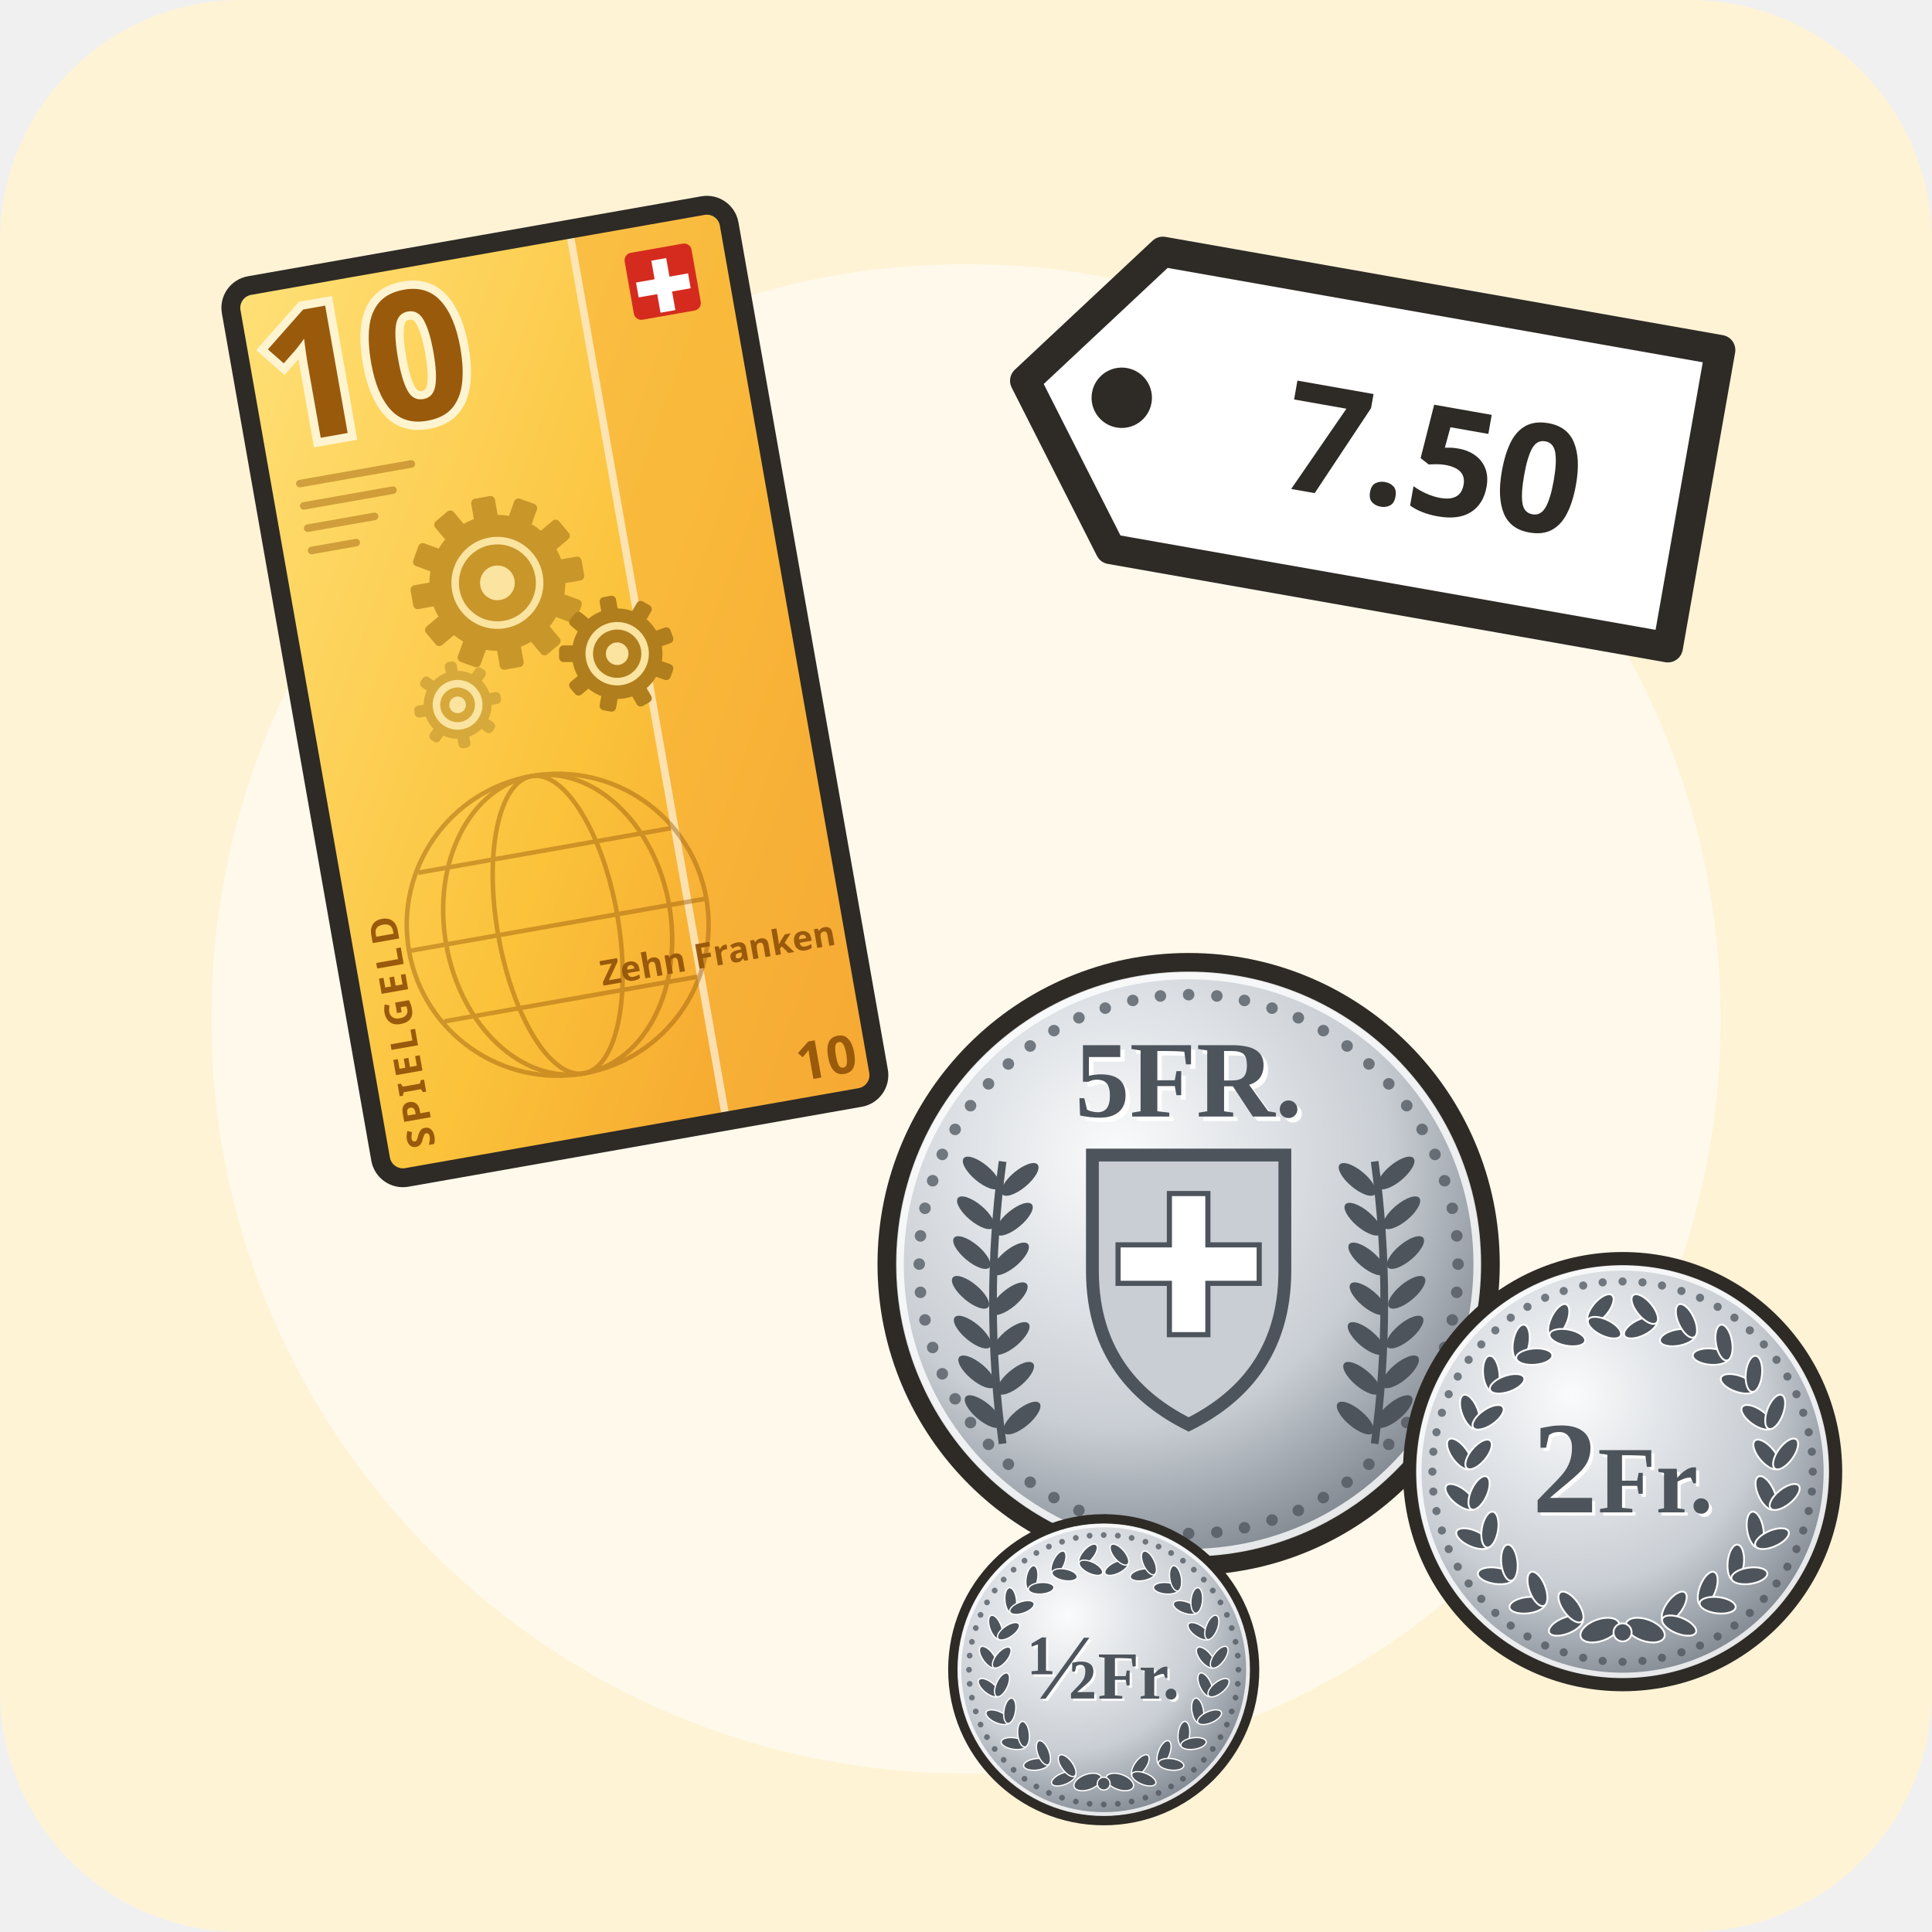
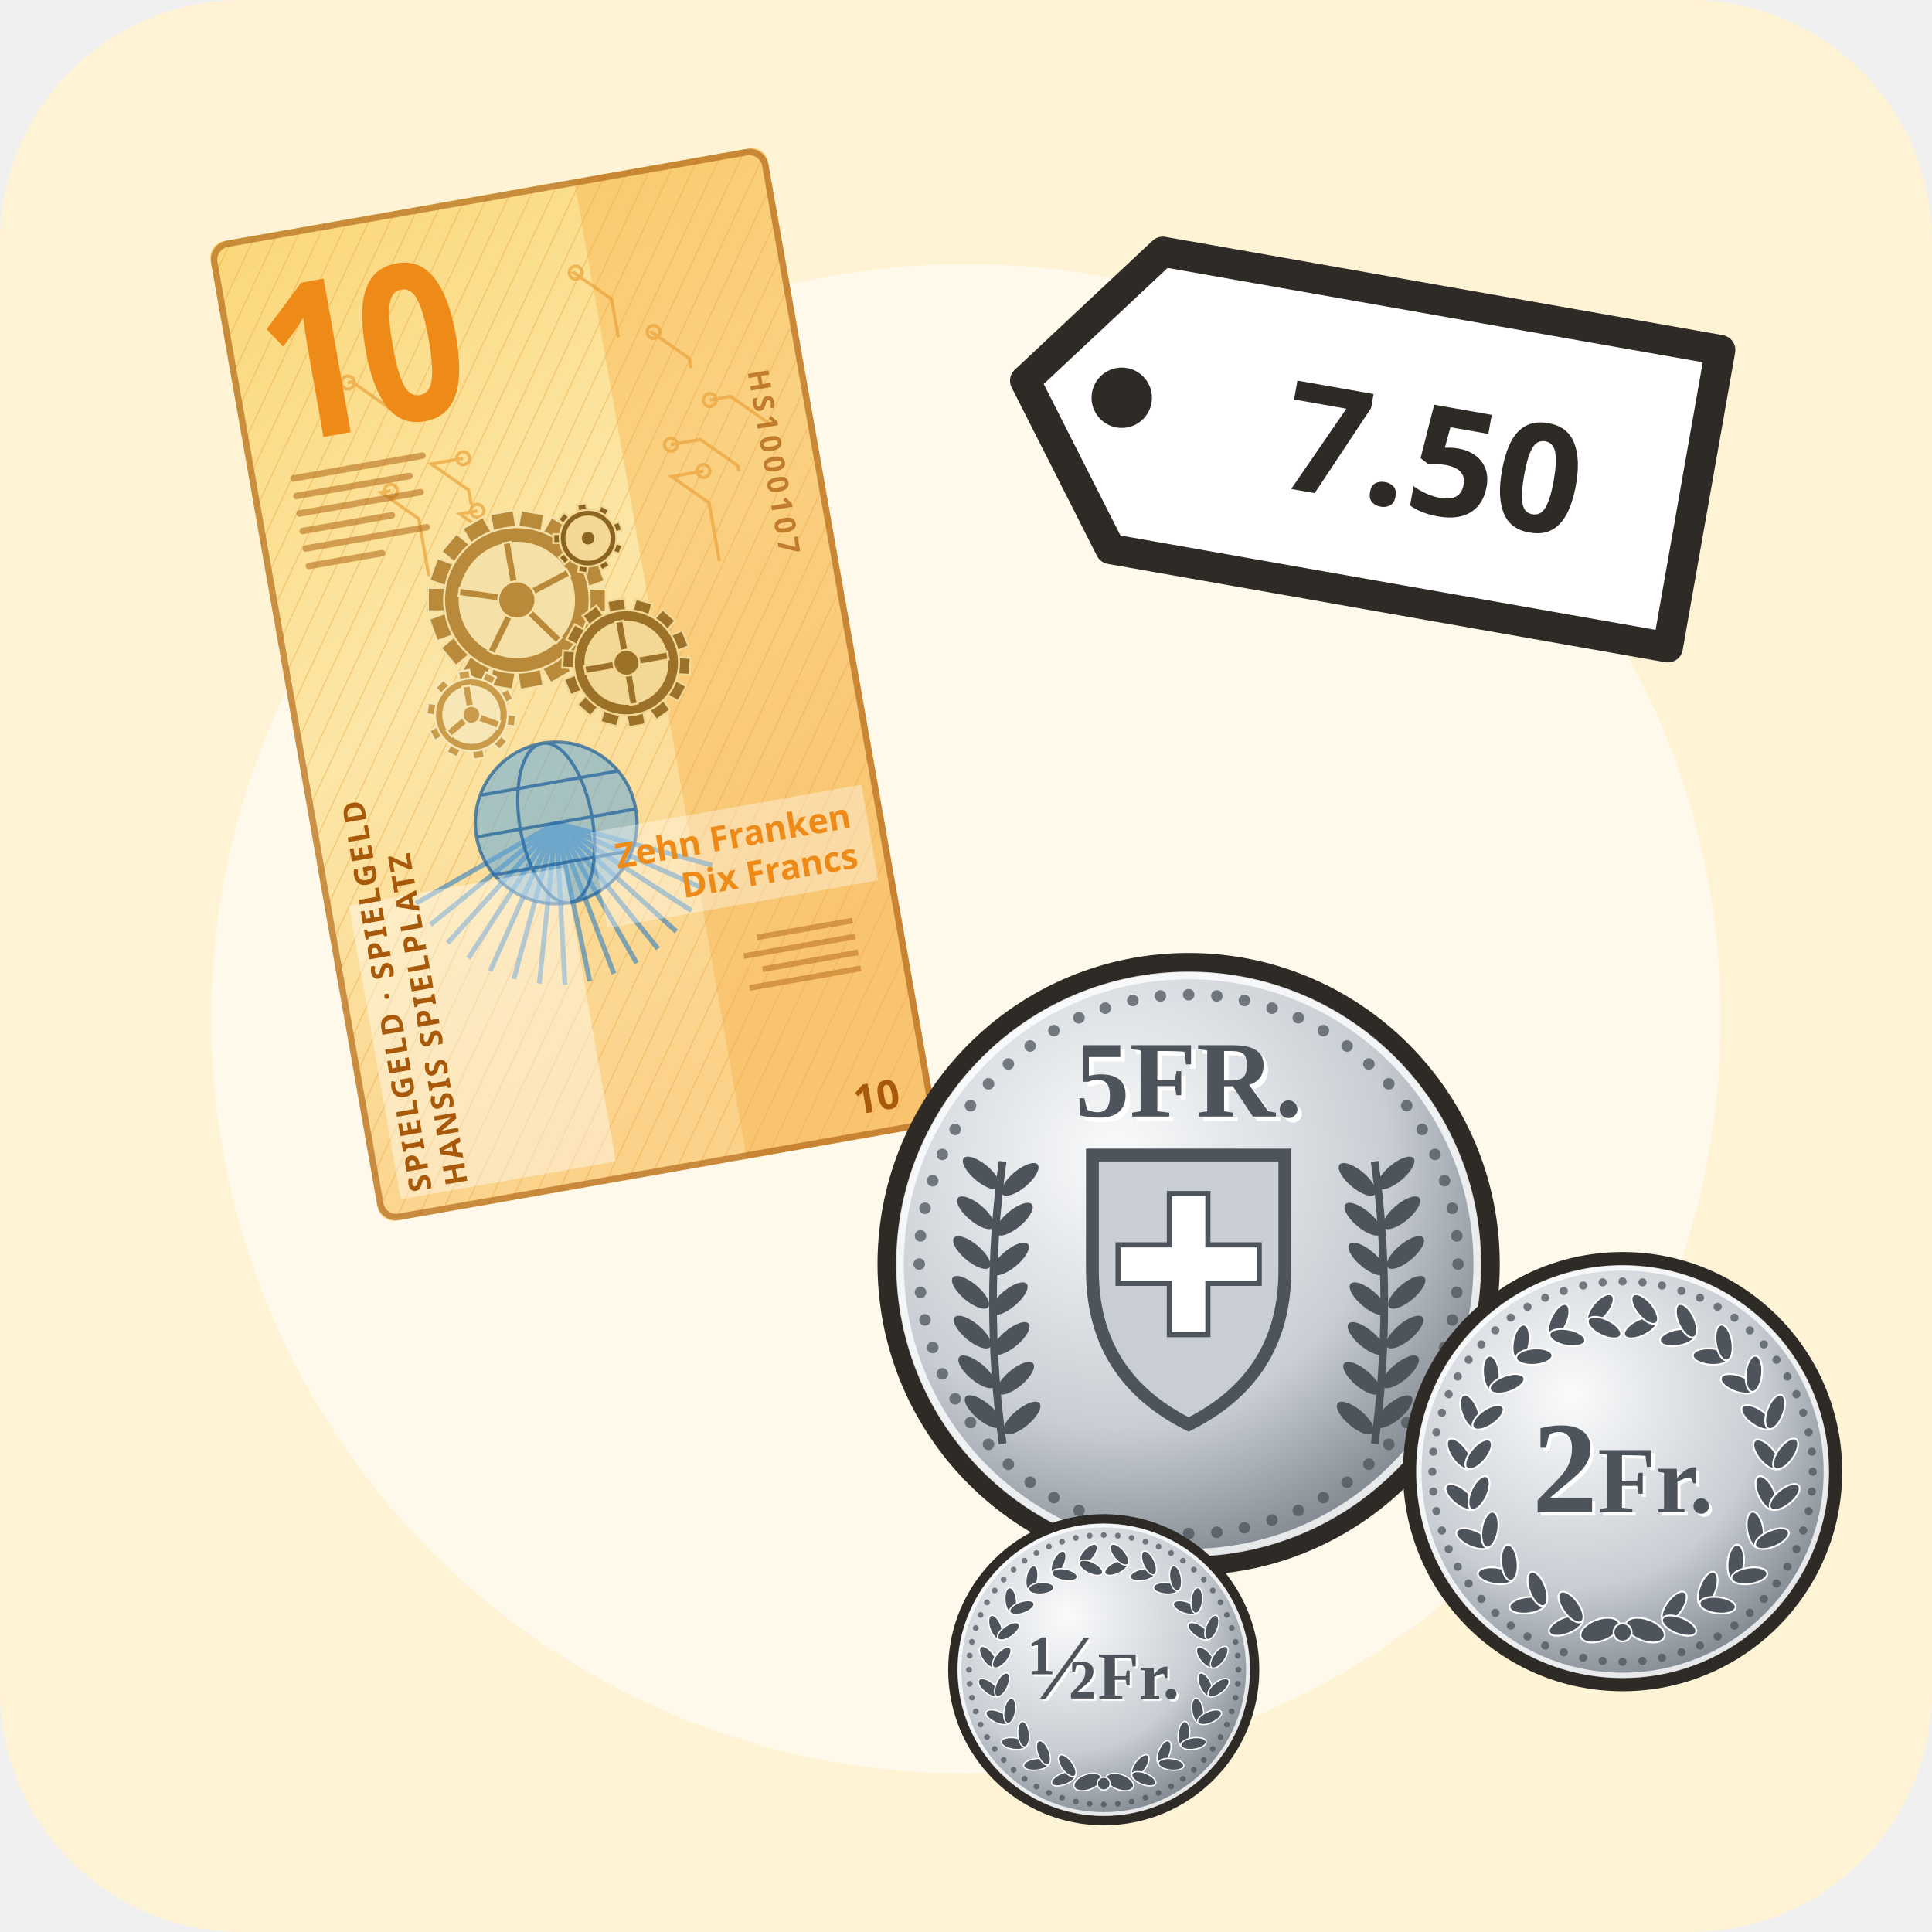
<svg xmlns="http://www.w3.org/2000/svg" viewBox="0 0 512 512">
  <rect width="512" height="512" rx="64" fill="#FFF3D6" />
  <circle cx="256" cy="270" r="200" fill="#FFFFFF" fill-opacity="0.5" />
  <g transform="rotate(-10 150 200)">
-     <svg x="80" y="60" width="140" height="246" viewBox="0 0 70 123" class="geld-note">
+     <svg x="80" y="50" width="150" height="264" viewBox="0 0 70 123" class="geld-note">
      <defs>
-         <linearGradient id="n1000" x1="0" y1="0" x2="1" y2="1">
-           <stop offset="0" stop-color="#FFE27A" />
-           <stop offset="0.55" stop-color="#FBC23A" />
-           <stop offset="1" stop-color="#F39A2B" />
+         <linearGradient id="n1000" x1="0" y1="0" x2="0.3" y2="1">
+           <stop offset="0" stop-color="#FBD77A" />
+           <stop offset="0.5" stop-color="#FCE6A6" />
+           <stop offset="1" stop-color="#FBD28A" />
        </linearGradient>
+         <pattern id="n1000p" width="2.4" height="2.4" patternUnits="userSpaceOnUse" patternTransform="rotate(35)">
+           <line x1="0" y1="0" x2="0" y2="2.4" stroke="#E9A23B" stroke-width="0.25" />
+         </pattern>
        <clipPath id="n1000c">
-           <rect x="1.5" y="1.5" width="67" height="120" rx="3" />
+           <rect width="70" height="123" rx="2" />
        </clipPath>
      </defs>
      <g clip-path="url(#n1000c)">
        <rect width="70" height="123" fill="url(#n1000)" />
-         <rect x="47" y="0" width="23" height="123" fill="#F7B23A" opacity="0.55" />
-         <rect x="47" y="0" width="1" height="123" fill="#FFFFFF" opacity="0.6" />
-         <g transform="translate(30 46)" fill="#C9962A">
-           <rect x="-1.6" y="-11.5" width="3.2" height="3.6" rx="0.6" transform="rotate(0)" />
-           <rect x="-1.6" y="-11.5" width="3.2" height="3.6" rx="0.6" transform="rotate(30)" />
-           <rect x="-1.6" y="-11.5" width="3.2" height="3.6" rx="0.6" transform="rotate(60)" />
-           <rect x="-1.6" y="-11.5" width="3.2" height="3.6" rx="0.6" transform="rotate(90)" />
-           <rect x="-1.6" y="-11.5" width="3.2" height="3.6" rx="0.6" transform="rotate(120)" />
-           <rect x="-1.6" y="-11.5" width="3.2" height="3.6" rx="0.6" transform="rotate(150)" />
-           <rect x="-1.6" y="-11.5" width="3.2" height="3.6" rx="0.6" transform="rotate(180)" />
-           <rect x="-1.6" y="-11.5" width="3.2" height="3.6" rx="0.6" transform="rotate(210)" />
-           <rect x="-1.6" y="-11.5" width="3.2" height="3.6" rx="0.6" transform="rotate(240)" />
-           <rect x="-1.6" y="-11.5" width="3.2" height="3.6" rx="0.6" transform="rotate(270)" />
-           <rect x="-1.6" y="-11.5" width="3.2" height="3.6" rx="0.6" transform="rotate(300)" />
-           <rect x="-1.6" y="-11.5" width="3.2" height="3.6" rx="0.6" transform="rotate(330)" />
+         <rect width="70" height="123" fill="url(#n1000p)" opacity="0.45" />
+         <rect x="46" y="0" width="24" height="123" fill="#F6A940" opacity="0.35" />
+         <g fill="none" stroke="#E9A23B" stroke-width="0.4" opacity="0.7">
+           <path d="M17 34 h-1.2 l4 4 v7.2" />
+           <circle cx="17" cy="34" r="0.8" />
+           <path d="M44.2 11.4 h-0.2 l4 4 v4.8" />
+           <circle cx="44.2" cy="11.4" r="0.8" />
+           <path d="M14.1 19.9 h0.5 l4 4 v0.1" />
+           <circle cx="14.1" cy="19.9" r="0.8" />
+           <path d="M26.5 31.6 h-4 l4 4 v1.8" />
+           <circle cx="26.5" cy="31.6" r="0.8" />
+           <path d="M27.1 38.3 h-2.2 l4 4 v5.7" />
+           <circle cx="27.1" cy="38.3" r="0.8" />
+           <path d="M52.1 34.4 h3.7 l4 4 v0.7" />
+           <circle cx="52.1" cy="34.4" r="0.8" />
+           <path d="M57.8 29.8 h2.6 l4 4 v0.3" />
+           <circle cx="57.8" cy="29.8" r="0.8" />
+           <path d="M52.4 20.3 h-0.2 l4 4 v1.2" />
+           <circle cx="52.4" cy="20.3" r="0.8" />
+           <path d="M55.5 38.3 h-4 l4 4 v7.3" />
+           <circle cx="55.5" cy="38.3" r="0.8" />
+         </g>
+         <g stroke="#2E7FC2" stroke-width="0.6" opacity="0.6">
+           <line x1="30" y1="78" x2="11.2" y2="84.8" />
+           <line x1="30" y1="78" x2="12.5" y2="87.7" />
+           <line x1="30" y1="78" x2="14.2" y2="90.3" />
+           <line x1="30" y1="78" x2="16.4" y2="92.6" />
+           <line x1="30" y1="78" x2="18.8" y2="94.6" />
+           <line x1="30" y1="78" x2="21.5" y2="96.1" />
+           <line x1="30" y1="78" x2="24.5" y2="97.2" />
+           <line x1="30" y1="78" x2="27.6" y2="97.9" />
+           <line x1="30" y1="78" x2="30.7" y2="98" />
+           <line x1="30" y1="78" x2="33.8" y2="97.6" />
+           <line x1="30" y1="78" x2="36.8" y2="96.8" />
+           <line x1="30" y1="78" x2="39.7" y2="95.5" />
+           <line x1="30" y1="78" x2="42.3" y2="93.8" />
+           <line x1="30" y1="78" x2="44.6" y2="91.6" />
+           <line x1="30" y1="78" x2="46.6" y2="89.2" />
+           <line x1="30" y1="78" x2="48.1" y2="86.5" />
+         </g>
+         <circle cx="30" cy="78" r="10" fill="#5FA9DE" opacity="0.55" />
+         <g fill="none" stroke="#1D5E9A" stroke-width="0.4" opacity="0.7">
+           <circle cx="30" cy="78" r="10" />
+           <ellipse cx="30" cy="78" rx="4.5" ry="10" />
+           <path d="M20 78 H40 M21.5 73 H38.5 M21.5 83 H38.5" />
+         </g>
+         <g transform="translate(30 50)" fill="#B98A3A" stroke="#F5E1A8" stroke-width="0.25">
+           <rect x="-1.4" y="-11" width="2.9" height="3.1" transform="rotate(0)" />
+           <rect x="-1.4" y="-11" width="2.9" height="3.1" transform="rotate(20)" />
+           <rect x="-1.4" y="-11" width="2.9" height="3.1" transform="rotate(40)" />
+           <rect x="-1.4" y="-11" width="2.9" height="3.1" transform="rotate(60)" />
+           <rect x="-1.4" y="-11" width="2.9" height="3.1" transform="rotate(80)" />
+           <rect x="-1.4" y="-11" width="2.9" height="3.1" transform="rotate(100)" />
+           <rect x="-1.4" y="-11" width="2.9" height="3.1" transform="rotate(120)" />
+           <rect x="-1.4" y="-11" width="2.9" height="3.1" transform="rotate(140)" />
+           <rect x="-1.4" y="-11" width="2.9" height="3.1" transform="rotate(160)" />
+           <rect x="-1.4" y="-11" width="2.9" height="3.1" transform="rotate(180)" />
+           <rect x="-1.4" y="-11" width="2.9" height="3.1" transform="rotate(200)" />
+           <rect x="-1.4" y="-11" width="2.9" height="3.1" transform="rotate(220)" />
+           <rect x="-1.4" y="-11" width="2.9" height="3.1" transform="rotate(240)" />
+           <rect x="-1.4" y="-11" width="2.9" height="3.1" transform="rotate(260)" />
+           <rect x="-1.4" y="-11" width="2.9" height="3.1" transform="rotate(280)" />
+           <rect x="-1.4" y="-11" width="2.9" height="3.1" transform="rotate(300)" />
+           <rect x="-1.4" y="-11" width="2.9" height="3.1" transform="rotate(320)" />
+           <rect x="-1.4" y="-11" width="2.9" height="3.1" transform="rotate(340)" />
          <circle r="9" />
-           <circle r="5.6" fill="none" stroke="#FBE3A0" stroke-width="1" />
-           <circle r="2.3" fill="#FBE3A0" />
-         </g>
-         <g transform="translate(44 58)" fill="#B07E1C">
-           <rect x="-1.1" y="-7.7" width="2.2" height="2.4" rx="0.6" transform="rotate(0)" />
-           <rect x="-1.1" y="-7.7" width="2.2" height="2.4" rx="0.6" transform="rotate(40)" />
-           <rect x="-1.1" y="-7.7" width="2.2" height="2.4" rx="0.6" transform="rotate(80)" />
-           <rect x="-1.1" y="-7.7" width="2.2" height="2.4" rx="0.6" transform="rotate(120)" />
-           <rect x="-1.1" y="-7.7" width="2.2" height="2.4" rx="0.6" transform="rotate(160)" />
-           <rect x="-1.1" y="-7.7" width="2.2" height="2.4" rx="0.6" transform="rotate(200)" />
-           <rect x="-1.1" y="-7.7" width="2.2" height="2.4" rx="0.6" transform="rotate(240)" />
-           <rect x="-1.1" y="-7.7" width="2.2" height="2.4" rx="0.6" transform="rotate(280)" />
-           <rect x="-1.1" y="-7.7" width="2.2" height="2.4" rx="0.6" transform="rotate(320)" />
-           <circle r="6" />
-           <circle r="3.7" fill="none" stroke="#FBE3A0" stroke-width="1" />
-           <circle r="1.5" fill="#FBE3A0" />
-         </g>
-         <g transform="translate(22 61)" fill="#D7A93A">
-           <rect x="-0.8" y="-5.8" width="1.6" height="1.8" rx="0.6" transform="rotate(0)" />
-           <rect x="-0.8" y="-5.8" width="1.6" height="1.8" rx="0.6" transform="rotate(45)" />
-           <rect x="-0.8" y="-5.8" width="1.6" height="1.8" rx="0.6" transform="rotate(90)" />
-           <rect x="-0.8" y="-5.8" width="1.6" height="1.8" rx="0.6" transform="rotate(135)" />
-           <rect x="-0.8" y="-5.8" width="1.6" height="1.8" rx="0.6" transform="rotate(180)" />
-           <rect x="-0.8" y="-5.8" width="1.6" height="1.8" rx="0.6" transform="rotate(225)" />
-           <rect x="-0.8" y="-5.8" width="1.6" height="1.8" rx="0.6" transform="rotate(270)" />
-           <rect x="-0.8" y="-5.8" width="1.6" height="1.8" rx="0.6" transform="rotate(315)" />
+           <circle r="7.2" fill="#F5E1A8" stroke="none" />
+           <rect x="-0.5" y="-7.2" width="1" height="7.2" transform="rotate(0)" fill="#B98A3A" />
+           <rect x="-0.5" y="-7.2" width="1" height="7.2" transform="rotate(72)" fill="#B98A3A" />
+           <rect x="-0.5" y="-7.2" width="1" height="7.2" transform="rotate(144)" fill="#B98A3A" />
+           <rect x="-0.5" y="-7.2" width="1" height="7.2" transform="rotate(216)" fill="#B98A3A" />
+           <rect x="-0.5" y="-7.2" width="1" height="7.2" transform="rotate(288)" fill="#B98A3A" />
+           <circle r="2.3" />
+         </g>
+         <g transform="translate(42 60)" fill="#9C7128" stroke="#F2D894" stroke-width="0.25">
+           <rect x="-1" y="-7.9" width="2.1" height="2.2" transform="rotate(0)" />
+           <rect x="-1" y="-7.9" width="2.1" height="2.2" transform="rotate(25.7)" />
+           <rect x="-1" y="-7.9" width="2.1" height="2.2" transform="rotate(51.4)" />
+           <rect x="-1" y="-7.9" width="2.1" height="2.2" transform="rotate(77.1)" />
+           <rect x="-1" y="-7.9" width="2.1" height="2.2" transform="rotate(102.9)" />
+           <rect x="-1" y="-7.9" width="2.1" height="2.2" transform="rotate(128.6)" />
+           <rect x="-1" y="-7.9" width="2.1" height="2.2" transform="rotate(154.3)" />
+           <rect x="-1" y="-7.9" width="2.1" height="2.2" transform="rotate(180)" />
+           <rect x="-1" y="-7.9" width="2.1" height="2.2" transform="rotate(205.7)" />
+           <rect x="-1" y="-7.9" width="2.1" height="2.2" transform="rotate(231.4)" />
+           <rect x="-1" y="-7.9" width="2.1" height="2.2" transform="rotate(257.1)" />
+           <rect x="-1" y="-7.9" width="2.1" height="2.2" transform="rotate(282.9)" />
+           <rect x="-1" y="-7.9" width="2.1" height="2.2" transform="rotate(308.6)" />
+           <rect x="-1" y="-7.9" width="2.1" height="2.2" transform="rotate(334.3)" />
+           <circle r="6.5" />
+           <circle r="5.2" fill="#F2D894" stroke="none" />
+           <rect x="-0.5" y="-5.2" width="1" height="5.2" transform="rotate(0)" fill="#9C7128" />
+           <rect x="-0.5" y="-5.2" width="1" height="5.2" transform="rotate(90)" fill="#9C7128" />
+           <rect x="-0.5" y="-5.2" width="1" height="5.2" transform="rotate(180)" fill="#9C7128" />
+           <rect x="-0.5" y="-5.2" width="1" height="5.2" transform="rotate(270)" fill="#9C7128" />
+           <circle r="1.6" />
+         </g>
+         <g transform="translate(22 63)" fill="#C99B4A" stroke="#F7E6B6" stroke-width="0.25">
+           <rect x="-0.7" y="-5.5" width="1.4" height="1.5" transform="rotate(0)" />
+           <rect x="-0.7" y="-5.5" width="1.4" height="1.5" transform="rotate(36)" />
+           <rect x="-0.7" y="-5.5" width="1.4" height="1.5" transform="rotate(72)" />
+           <rect x="-0.7" y="-5.5" width="1.4" height="1.5" transform="rotate(108)" />
+           <rect x="-0.7" y="-5.5" width="1.4" height="1.5" transform="rotate(144)" />
+           <rect x="-0.7" y="-5.5" width="1.4" height="1.5" transform="rotate(180)" />
+           <rect x="-0.7" y="-5.5" width="1.4" height="1.5" transform="rotate(216)" />
+           <rect x="-0.7" y="-5.5" width="1.4" height="1.5" transform="rotate(252)" />
+           <rect x="-0.7" y="-5.5" width="1.4" height="1.5" transform="rotate(288)" />
+           <rect x="-0.7" y="-5.5" width="1.4" height="1.5" transform="rotate(324)" />
          <circle r="4.5" />
-           <circle r="2.8" fill="none" stroke="#FBE3A0" stroke-width="1" />
-           <circle r="1.1" fill="#FBE3A0" />
-         </g>
-         <g fill="none" stroke="#9A5A0C" stroke-width="0.6" opacity="0.45">
-           <circle cx="30" cy="92" r="20" />
-           <ellipse cx="30" cy="92" rx="8" ry="20" />
-           <ellipse cx="30" cy="92" rx="15" ry="20" />
-           <path d="M10 92 H50 M13 82 H47 M13 102 H47" />
-         </g>
-         <text x="4" y="23" font-size="24" font-family="'Atkinson Hyperlegible', system-ui, sans-serif" font-weight="700" fill="#9A5A0C" stroke="#FFF4D0" stroke-width="2.2" paint-order="stroke">10</text>
-         <g fill="#9A5A0C" opacity="0.45">
-           <rect x="6" y="28" width="16" height="1" rx="0.5" />
-           <rect x="6" y="31" width="13" height="1" rx="0.5" />
-           <rect x="6" y="34" width="10" height="1" rx="0.5" />
-           <rect x="6" y="37" width="7" height="1" rx="0.5" />
-         </g>
-         <text x="66" y="101" text-anchor="end" font-size="4.6" font-family="'Atkinson Hyperlegible', system-ui, sans-serif" font-weight="700" fill="#9A5A0C">Zehn Franken</text>
-         <text x="66" y="118" text-anchor="end" font-size="7" font-family="'Atkinson Hyperlegible', system-ui, sans-serif" font-weight="700" fill="#9A5A0C">10</text>
-         <text transform="translate(9 118) rotate(-90)" font-size="5" font-family="'Atkinson Hyperlegible', system-ui, sans-serif" font-weight="700" fill="#9A5A0C" letter-spacing="0.6">SPIELGELD</text>
-         <rect x="54" y="6" width="9" height="9" rx="1" fill="#D52B1E" />
-         <path d="M57.5 7.5 h2 v2.5 h2.5 v2 h-2.5 v2.5 h-2 v-2.5 h-2.5 v-2 h2.5 z" fill="#FFFFFF" />
+           <circle r="3.6" fill="#F7E6B6" stroke="none" />
+           <rect x="-0.5" y="-3.6" width="1" height="3.6" transform="rotate(0)" fill="#C99B4A" />
+           <rect x="-0.5" y="-3.6" width="1" height="3.6" transform="rotate(120)" fill="#C99B4A" />
+           <rect x="-0.5" y="-3.6" width="1" height="3.6" transform="rotate(240)" fill="#C99B4A" />
+           <circle r="1.1" />
+         </g>
+         <g transform="translate(40 44)" fill="#8B6420" stroke="#F2D894" stroke-width="0.25">
+           <rect x="-0.6" y="-4.3" width="1.1" height="1.2" transform="rotate(0)" />
+           <rect x="-0.6" y="-4.3" width="1.1" height="1.2" transform="rotate(40)" />
+           <rect x="-0.6" y="-4.3" width="1.1" height="1.2" transform="rotate(80)" />
+           <rect x="-0.6" y="-4.3" width="1.1" height="1.2" transform="rotate(120)" />
+           <rect x="-0.6" y="-4.3" width="1.1" height="1.2" transform="rotate(160)" />
+           <rect x="-0.6" y="-4.3" width="1.1" height="1.2" transform="rotate(200)" />
+           <rect x="-0.6" y="-4.3" width="1.1" height="1.2" transform="rotate(240)" />
+           <rect x="-0.6" y="-4.3" width="1.1" height="1.2" transform="rotate(280)" />
+           <rect x="-0.6" y="-4.3" width="1.1" height="1.2" transform="rotate(320)" />
+           <circle r="3.5" />
+           <circle r="2.8" fill="#F2D894" stroke="none" />
+           <circle r="0.9" />
+         </g>
+         <rect x="3" y="83.6" width="27" height="36.9" fill="#FFFFFF" opacity="0.4" />
+         <text transform="translate(4 26) scale(0.84 1)" font-size="27" font-family="'Atkinson Hyperlegible', system-ui, sans-serif" font-weight="700" fill="#EE8A17" letter-spacing="-1">10</text>
+         <g fill="#A85A0A" opacity="0.5">
+           <rect x="5" y="30" width="17" height="0.8" rx="0.4" />
+           <rect x="5" y="32.2" width="15" height="0.8" rx="0.4" />
+           <rect x="5" y="34.4" width="16" height="0.8" rx="0.4" />
+           <rect x="5" y="36.6" width="12" height="0.8" rx="0.4" />
+           <rect x="5" y="38.8" width="16" height="0.8" rx="0.4" />
+           <rect x="5" y="41" width="10" height="0.8" rx="0.4" />
+         </g>
+         <rect x="34" y="79.9" width="34" height="12" fill="#FFFFFF" opacity="0.35" />
+         <text x="66" y="84.9" text-anchor="end" font-size="4.3" font-family="'Atkinson Hyperlegible', system-ui, sans-serif" font-weight="700" fill="#EE8A17">Zehn Franken</text>
+         <text x="66" y="89.9" text-anchor="end" font-size="4.3" font-family="'Atkinson Hyperlegible', system-ui, sans-serif" font-weight="700" fill="#EE8A17">Dix Francs</text>
+         <g fill="#A85A0A" opacity="0.45">
+           <rect x="52" y="95.9" width="12" height="0.7" />
+           <rect x="50" y="97.9" width="14" height="0.7" />
+           <rect x="52" y="99.9" width="12" height="0.7" />
+           <rect x="50" y="101.9" width="14" height="0.7" />
+         </g>
+         <text x="66" y="120" text-anchor="end" font-size="5" font-family="'Atkinson Hyperlegible', system-ui, sans-serif" font-weight="700" fill="#A85A0A">10</text>
+         <text transform="translate(63 27.1) rotate(90)" font-size="3.6" font-family="'Atkinson Hyperlegible', system-ui, sans-serif" font-weight="700" fill="#A85A0A" opacity="0.7" letter-spacing="0.5">HS1000107</text>
+         <text transform="translate(7 120) rotate(-90)" font-size="3.8" font-family="'Atkinson Hyperlegible', system-ui, sans-serif" font-weight="700" fill="#A85A0A" letter-spacing="0.3">SPIELGELD · SPIELGELD</text>
+         <text transform="translate(11.5 120) rotate(-90)" font-size="3.8" font-family="'Atkinson Hyperlegible', system-ui, sans-serif" font-weight="700" fill="#A85A0A" letter-spacing="0.3">HANSIS SPIELPLATZ</text>
      </g>
-       <rect x="1.5" y="1.5" width="67" height="120" rx="3" fill="none" stroke="#2E2A26" stroke-width="2.5" />
+       <rect x="0.4" y="0.4" width="69.2" height="122.2" rx="2" fill="none" stroke="#A85A0A" stroke-opacity="0.6" stroke-width="0.8" />
    </svg>
  </g>
  <g transform="rotate(10 380 120)">
    <path d="M300 80 h150 v80 h-150 l-30 -40 Z" fill="#FFFFFF" stroke="#2E2A26" stroke-width="8" stroke-linejoin="round" />
    <circle cx="296" cy="120" r="8" fill="#2E2A26" />
    <text x="380" y="136" text-anchor="middle" font-size="40" font-family="'Atkinson Hyperlegible', system-ui, sans-serif" font-weight="700" fill="#2E2A26">7.50</text>
  </g>
  <svg x="230" y="250" width="170" height="170" viewBox="0 0 100 100" class="geld-muenze">
    <defs>
      <radialGradient id="m500" cx="38%" cy="32%" r="75%">
        <stop offset="0" stop-color="#FAFBFC" />
        <stop offset="0.6" stop-color="#C9CED4" />
        <stop offset="1" stop-color="#737B84" />
      </radialGradient>
    </defs>
    <circle cx="50" cy="50" r="47" fill="url(#m500)" stroke="#2E2A26" stroke-width="3" />
    <circle cx="50" cy="50" r="45" fill="none" stroke="#FFFFFF" stroke-width="1.2" opacity="0.8" />
    <g fill="#4D545C" opacity="0.75">
      <circle cx="92" cy="50" r="0.9" />
      <circle cx="91.8" cy="54.4" r="0.9" />
      <circle cx="91.1" cy="58.7" r="0.9" />
      <circle cx="89.9" cy="63" r="0.9" />
      <circle cx="88.4" cy="67.1" r="0.9" />
      <circle cx="86.4" cy="71" r="0.9" />
      <circle cx="84" cy="74.7" r="0.9" />
      <circle cx="81.2" cy="78.1" r="0.9" />
      <circle cx="78.1" cy="81.2" r="0.9" />
      <circle cx="74.7" cy="84" r="0.9" />
      <circle cx="71" cy="86.4" r="0.9" />
      <circle cx="67.1" cy="88.4" r="0.9" />
      <circle cx="63" cy="89.9" r="0.9" />
      <circle cx="58.7" cy="91.1" r="0.9" />
      <circle cx="54.4" cy="91.8" r="0.9" />
      <circle cx="50" cy="92" r="0.9" />
      <circle cx="45.6" cy="91.8" r="0.9" />
      <circle cx="41.3" cy="91.1" r="0.9" />
      <circle cx="37" cy="89.9" r="0.9" />
      <circle cx="32.9" cy="88.4" r="0.9" />
      <circle cx="29" cy="86.4" r="0.9" />
      <circle cx="25.3" cy="84" r="0.9" />
      <circle cx="21.9" cy="81.2" r="0.9" />
      <circle cx="18.8" cy="78.1" r="0.9" />
      <circle cx="16" cy="74.7" r="0.9" />
      <circle cx="13.6" cy="71" r="0.9" />
      <circle cx="11.6" cy="67.1" r="0.9" />
      <circle cx="10.1" cy="63" r="0.9" />
      <circle cx="8.9" cy="58.7" r="0.9" />
      <circle cx="8.2" cy="54.4" r="0.9" />
      <circle cx="8" cy="50" r="0.9" />
      <circle cx="8.2" cy="45.6" r="0.9" />
      <circle cx="8.9" cy="41.3" r="0.9" />
      <circle cx="10.1" cy="37" r="0.9" />
      <circle cx="11.6" cy="32.9" r="0.9" />
      <circle cx="13.6" cy="29" r="0.9" />
      <circle cx="16" cy="25.3" r="0.9" />
      <circle cx="18.8" cy="21.9" r="0.9" />
      <circle cx="21.9" cy="18.8" r="0.9" />
      <circle cx="25.3" cy="16" r="0.9" />
      <circle cx="29" cy="13.6" r="0.9" />
      <circle cx="32.9" cy="11.6" r="0.9" />
      <circle cx="37" cy="10.1" r="0.9" />
      <circle cx="41.3" cy="8.9" r="0.9" />
      <circle cx="45.6" cy="8.2" r="0.9" />
      <circle cx="50" cy="8" r="0.9" />
      <circle cx="54.4" cy="8.2" r="0.9" />
      <circle cx="58.7" cy="8.9" r="0.9" />
      <circle cx="63" cy="10.1" r="0.9" />
      <circle cx="67.1" cy="11.6" r="0.9" />
      <circle cx="71" cy="13.6" r="0.9" />
      <circle cx="74.7" cy="16" r="0.9" />
      <circle cx="78.1" cy="18.8" r="0.9" />
      <circle cx="81.2" cy="21.9" r="0.9" />
      <circle cx="84" cy="25.3" r="0.9" />
      <circle cx="86.4" cy="29" r="0.9" />
      <circle cx="88.4" cy="32.9" r="0.9" />
      <circle cx="89.9" cy="37" r="0.9" />
      <circle cx="91.1" cy="41.3" r="0.9" />
      <circle cx="91.8" cy="45.6" r="0.9" />
    </g>
    <text x="50.7" y="27.7" text-anchor="middle" font-size="17" font-family="'Times New Roman', Times, Georgia, serif" font-weight="700" fill="#FFFFFF">5FR.</text>
    <text x="50" y="27" text-anchor="middle" font-size="17" font-family="'Times New Roman', Times, Georgia, serif" font-weight="700" fill="#4D545C">5FR.</text>
    <path d="M35 33 H65 V51 C65 64 58 71 50 75 C42 71 35 64 35 51 Z" fill="#C9CED4" stroke="#4D545C" stroke-width="2" />
    <path d="M47 39 h6 v8 h8 v6 h-8 v8 h-6 v-8 h-8 v-6 h8 z" fill="#FFFFFF" stroke="#4D545C" stroke-width="0.8" />
    <g fill="#4D545C">
      <path d="M21 78 Q18 56 21 34" fill="none" stroke="#4D545C" stroke-width="1.2" />
      <ellipse cx="24" cy="74" rx="3.6" ry="1.4" transform="rotate(-40 24 74)" />
      <ellipse cx="18" cy="73" rx="3.6" ry="1.4" transform="rotate(40 18 73)" />
      <ellipse cx="23" cy="67.8" rx="3.6" ry="1.4" transform="rotate(-40 23 67.8)" />
      <ellipse cx="17" cy="66.8" rx="3.6" ry="1.4" transform="rotate(40 17 66.8)" />
      <ellipse cx="22.3" cy="61.6" rx="3.6" ry="1.4" transform="rotate(-40 22.3 61.6)" />
      <ellipse cx="16.3" cy="60.6" rx="3.6" ry="1.4" transform="rotate(40 16.3 60.6)" />
      <ellipse cx="22" cy="55.4" rx="3.6" ry="1.4" transform="rotate(-40 22 55.4)" />
      <ellipse cx="16" cy="54.4" rx="3.6" ry="1.4" transform="rotate(40 16 54.4)" />
      <ellipse cx="22.2" cy="49.2" rx="3.6" ry="1.4" transform="rotate(-40 22.2 49.2)" />
      <ellipse cx="16.2" cy="48.2" rx="3.6" ry="1.4" transform="rotate(40 16.2 48.2)" />
      <ellipse cx="22.8" cy="43" rx="3.6" ry="1.4" transform="rotate(-40 22.8 43)" />
      <ellipse cx="16.8" cy="42" rx="3.6" ry="1.4" transform="rotate(40 16.8 42)" />
      <ellipse cx="23.7" cy="36.8" rx="3.6" ry="1.4" transform="rotate(-40 23.7 36.8)" />
      <ellipse cx="17.7" cy="35.8" rx="3.6" ry="1.4" transform="rotate(40 17.7 35.8)" />
    </g>
    <g fill="#4D545C">
      <path d="M79 78 Q82 56 79 34" fill="none" stroke="#4D545C" stroke-width="1.2" />
      <ellipse cx="76" cy="74" rx="3.6" ry="1.4" transform="rotate(40 76 74)" />
      <ellipse cx="82" cy="73" rx="3.6" ry="1.4" transform="rotate(-40 82 73)" />
      <ellipse cx="77" cy="67.8" rx="3.6" ry="1.4" transform="rotate(40 77 67.8)" />
      <ellipse cx="83" cy="66.8" rx="3.6" ry="1.4" transform="rotate(-40 83 66.8)" />
      <ellipse cx="77.7" cy="61.6" rx="3.6" ry="1.4" transform="rotate(40 77.7 61.6)" />
      <ellipse cx="83.7" cy="60.6" rx="3.6" ry="1.4" transform="rotate(-40 83.7 60.6)" />
      <ellipse cx="78" cy="55.4" rx="3.6" ry="1.4" transform="rotate(40 78 55.4)" />
      <ellipse cx="84" cy="54.4" rx="3.6" ry="1.4" transform="rotate(-40 84 54.4)" />
      <ellipse cx="77.8" cy="49.2" rx="3.6" ry="1.4" transform="rotate(40 77.8 49.2)" />
      <ellipse cx="83.8" cy="48.2" rx="3.6" ry="1.4" transform="rotate(-40 83.8 48.2)" />
      <ellipse cx="77.2" cy="43" rx="3.6" ry="1.4" transform="rotate(40 77.2 43)" />
      <ellipse cx="83.2" cy="42" rx="3.6" ry="1.4" transform="rotate(-40 83.2 42)" />
      <ellipse cx="76.3" cy="36.8" rx="3.6" ry="1.4" transform="rotate(40 76.3 36.8)" />
      <ellipse cx="82.3" cy="35.8" rx="3.6" ry="1.4" transform="rotate(-40 82.3 35.8)" />
    </g>
  </svg>
  <svg x="370" y="330" width="120" height="120" viewBox="0 0 100 100" class="geld-muenze">
    <defs>
      <radialGradient id="m200" cx="38%" cy="32%" r="75%">
        <stop offset="0" stop-color="#FAFBFC" />
        <stop offset="0.6" stop-color="#C9CED4" />
        <stop offset="1" stop-color="#737B84" />
      </radialGradient>
    </defs>
    <circle cx="50" cy="50" r="47" fill="url(#m200)" stroke="#2E2A26" stroke-width="3" />
    <circle cx="50" cy="50" r="45" fill="none" stroke="#FFFFFF" stroke-width="1.2" opacity="0.8" />
    <g fill="#4D545C" opacity="0.75">
      <circle cx="92" cy="50" r="0.9" />
      <circle cx="91.8" cy="54.4" r="0.9" />
      <circle cx="91.1" cy="58.7" r="0.9" />
      <circle cx="89.9" cy="63" r="0.9" />
      <circle cx="88.4" cy="67.1" r="0.9" />
      <circle cx="86.4" cy="71" r="0.9" />
      <circle cx="84" cy="74.7" r="0.9" />
      <circle cx="81.2" cy="78.1" r="0.9" />
      <circle cx="78.1" cy="81.2" r="0.9" />
      <circle cx="74.7" cy="84" r="0.9" />
      <circle cx="71" cy="86.4" r="0.9" />
      <circle cx="67.1" cy="88.4" r="0.9" />
      <circle cx="63" cy="89.9" r="0.9" />
      <circle cx="58.7" cy="91.1" r="0.9" />
      <circle cx="54.4" cy="91.8" r="0.9" />
      <circle cx="50" cy="92" r="0.9" />
      <circle cx="45.6" cy="91.8" r="0.9" />
      <circle cx="41.3" cy="91.1" r="0.9" />
      <circle cx="37" cy="89.9" r="0.9" />
      <circle cx="32.9" cy="88.4" r="0.9" />
      <circle cx="29" cy="86.4" r="0.9" />
      <circle cx="25.3" cy="84" r="0.9" />
      <circle cx="21.9" cy="81.2" r="0.9" />
      <circle cx="18.8" cy="78.1" r="0.9" />
      <circle cx="16" cy="74.7" r="0.9" />
      <circle cx="13.6" cy="71" r="0.9" />
      <circle cx="11.6" cy="67.1" r="0.9" />
      <circle cx="10.1" cy="63" r="0.9" />
      <circle cx="8.9" cy="58.7" r="0.9" />
      <circle cx="8.2" cy="54.4" r="0.9" />
      <circle cx="8" cy="50" r="0.9" />
      <circle cx="8.2" cy="45.6" r="0.9" />
      <circle cx="8.9" cy="41.3" r="0.9" />
      <circle cx="10.1" cy="37" r="0.9" />
      <circle cx="11.6" cy="32.9" r="0.9" />
      <circle cx="13.6" cy="29" r="0.9" />
      <circle cx="16" cy="25.3" r="0.9" />
      <circle cx="18.8" cy="21.9" r="0.9" />
      <circle cx="21.9" cy="18.8" r="0.9" />
      <circle cx="25.3" cy="16" r="0.9" />
      <circle cx="29" cy="13.6" r="0.9" />
      <circle cx="32.9" cy="11.6" r="0.9" />
      <circle cx="37" cy="10.1" r="0.9" />
      <circle cx="41.3" cy="8.9" r="0.9" />
      <circle cx="45.6" cy="8.2" r="0.9" />
      <circle cx="50" cy="8" r="0.9" />
      <circle cx="54.4" cy="8.2" r="0.9" />
      <circle cx="58.7" cy="8.9" r="0.9" />
      <circle cx="63" cy="10.1" r="0.9" />
      <circle cx="67.1" cy="11.6" r="0.9" />
      <circle cx="71" cy="13.6" r="0.9" />
      <circle cx="74.7" cy="16" r="0.9" />
      <circle cx="78.1" cy="18.8" r="0.9" />
      <circle cx="81.2" cy="21.9" r="0.9" />
      <circle cx="84" cy="25.3" r="0.9" />
      <circle cx="86.4" cy="29" r="0.9" />
      <circle cx="88.4" cy="32.9" r="0.9" />
      <circle cx="89.9" cy="37" r="0.9" />
      <circle cx="91.1" cy="41.3" r="0.9" />
      <circle cx="91.8" cy="45.6" r="0.9" />
    </g>
    <text x="50.7" y="59.7" text-anchor="middle" font-size="29" font-family="'Times New Roman', Times, Georgia, serif" font-weight="700" fill="#FFFFFF">2<tspan font-size="21"> Fr.</tspan>
    </text>
    <text x="50" y="59" text-anchor="middle" font-size="29" font-family="'Times New Roman', Times, Georgia, serif" font-weight="700" fill="#4D545C">2<tspan font-size="21"> Fr.</tspan>
    </text>
    <g fill="#4D545C" stroke="#FFFFFF" stroke-width="0.4">
      <ellipse cx="61.4" cy="79.9" rx="4" ry="1.8" transform="rotate(-54 61.4 79.9)" />
      <ellipse cx="62.5" cy="84" rx="4" ry="1.8" transform="rotate(22 62.5 84)" />
      <ellipse cx="68.8" cy="75.9" rx="4" ry="1.8" transform="rotate(-69.2 68.8 75.9)" />
      <ellipse cx="71" cy="79.5" rx="4" ry="1.8" transform="rotate(6.8 71 79.5)" />
      <ellipse cx="75" cy="70.1" rx="4" ry="1.8" transform="rotate(-84.4 75 70.1)" />
      <ellipse cx="78" cy="73" rx="4" ry="1.8" transform="rotate(-8.4 78 73)" />
      <ellipse cx="79.3" cy="62.8" rx="4" ry="1.8" transform="rotate(-99.6 79.3 62.8)" />
      <ellipse cx="83" cy="64.8" rx="4" ry="1.8" transform="rotate(-23.6 83 64.8)" />
      <ellipse cx="81.7" cy="54.7" rx="4" ry="1.8" transform="rotate(-114.8 81.7 54.7)" />
      <ellipse cx="85.8" cy="55.6" rx="4" ry="1.8" transform="rotate(-38.8 85.8 55.6)" />
      <ellipse cx="81.8" cy="46.2" rx="4" ry="1.8" transform="rotate(-130 81.8 46.2)" />
      <ellipse cx="86" cy="46.1" rx="4" ry="1.8" transform="rotate(-54 86 46.1)" />
      <ellipse cx="79.7" cy="38" rx="4" ry="1.8" transform="rotate(-145.2 79.7 38)" />
      <ellipse cx="83.7" cy="36.8" rx="4" ry="1.8" transform="rotate(-69.2 83.7 36.8)" />
      <ellipse cx="75.5" cy="30.6" rx="4" ry="1.8" transform="rotate(-160.4 75.5 30.6)" />
      <ellipse cx="79" cy="28.4" rx="4" ry="1.8" transform="rotate(-84.4 79 28.4)" />
      <ellipse cx="69.5" cy="24.6" rx="4" ry="1.8" transform="rotate(-175.6 69.5 24.6)" />
      <ellipse cx="72.4" cy="21.5" rx="4" ry="1.8" transform="rotate(-99.6 72.4 21.5)" />
      <ellipse cx="62.2" cy="20.4" rx="4" ry="1.8" transform="rotate(-190.8 62.2 20.4)" />
      <ellipse cx="64.1" cy="16.7" rx="4" ry="1.8" transform="rotate(-114.8 64.1 16.7)" />
      <ellipse cx="54" cy="18.2" rx="4" ry="1.8" transform="rotate(-206 54 18.2)" />
      <ellipse cx="54.9" cy="14.1" rx="4" ry="1.8" transform="rotate(-130 54.9 14.1)" />
      <ellipse cx="37.5" cy="84" rx="4" ry="1.8" transform="rotate(158 37.5 84)" />
      <ellipse cx="38.6" cy="79.9" rx="4" ry="1.8" transform="rotate(234 38.6 79.9)" />
      <ellipse cx="29" cy="79.5" rx="4" ry="1.8" transform="rotate(173.2 29 79.5)" />
      <ellipse cx="31.2" cy="75.9" rx="4" ry="1.8" transform="rotate(249.2 31.2 75.9)" />
      <ellipse cx="22" cy="73" rx="4" ry="1.8" transform="rotate(188.4 22 73)" />
      <ellipse cx="25" cy="70.1" rx="4" ry="1.8" transform="rotate(264.4 25 70.1)" />
      <ellipse cx="17" cy="64.8" rx="4" ry="1.8" transform="rotate(203.6 17 64.8)" />
      <ellipse cx="20.7" cy="62.8" rx="4" ry="1.8" transform="rotate(279.6 20.7 62.8)" />
      <ellipse cx="14.2" cy="55.6" rx="4" ry="1.8" transform="rotate(218.8 14.2 55.6)" />
      <ellipse cx="18.3" cy="54.7" rx="4" ry="1.8" transform="rotate(294.8 18.3 54.7)" />
      <ellipse cx="14" cy="46.1" rx="4" ry="1.8" transform="rotate(234 14 46.1)" />
      <ellipse cx="18.2" cy="46.2" rx="4" ry="1.8" transform="rotate(310 18.2 46.2)" />
      <ellipse cx="16.3" cy="36.8" rx="4" ry="1.8" transform="rotate(249.2 16.3 36.8)" />
      <ellipse cx="20.3" cy="38" rx="4" ry="1.8" transform="rotate(325.2 20.3 38)" />
      <ellipse cx="21" cy="28.4" rx="4" ry="1.8" transform="rotate(264.4 21 28.4)" />
      <ellipse cx="24.5" cy="30.6" rx="4" ry="1.8" transform="rotate(340.4 24.5 30.6)" />
      <ellipse cx="27.6" cy="21.5" rx="4" ry="1.8" transform="rotate(279.6 27.6 21.5)" />
      <ellipse cx="30.5" cy="24.6" rx="4" ry="1.8" transform="rotate(355.6 30.5 24.6)" />
      <ellipse cx="35.9" cy="16.7" rx="4" ry="1.8" transform="rotate(294.8 35.9 16.7)" />
      <ellipse cx="37.8" cy="20.4" rx="4" ry="1.8" transform="rotate(370.8 37.8 20.4)" />
      <ellipse cx="45.1" cy="14.1" rx="4" ry="1.8" transform="rotate(310 45.1 14.1)" />
      <ellipse cx="46" cy="18.2" rx="4" ry="1.8" transform="rotate(386 46 18.2)" />
      <ellipse cx="45" cy="85" rx="4.5" ry="2.4" transform="rotate(-20 45 85)" />
      <ellipse cx="55" cy="85" rx="4.5" ry="2.4" transform="rotate(20 55 85)" />
      <circle cx="50" cy="85.5" r="2" />
    </g>
  </svg>
  <svg x="250" y="400" width="85" height="85" viewBox="0 0 100 100" class="geld-muenze">
    <defs>
      <radialGradient id="m50" cx="38%" cy="32%" r="75%">
        <stop offset="0" stop-color="#FAFBFC" />
        <stop offset="0.6" stop-color="#C9CED4" />
        <stop offset="1" stop-color="#737B84" />
      </radialGradient>
    </defs>
    <circle cx="50" cy="50" r="47" fill="url(#m50)" stroke="#2E2A26" stroke-width="3" />
    <circle cx="50" cy="50" r="45" fill="none" stroke="#FFFFFF" stroke-width="1.2" opacity="0.8" />
    <g fill="#4D545C" opacity="0.75">
      <circle cx="92" cy="50" r="0.9" />
      <circle cx="91.8" cy="54.4" r="0.9" />
      <circle cx="91.1" cy="58.7" r="0.9" />
      <circle cx="89.9" cy="63" r="0.9" />
      <circle cx="88.4" cy="67.1" r="0.9" />
      <circle cx="86.4" cy="71" r="0.9" />
      <circle cx="84" cy="74.7" r="0.9" />
      <circle cx="81.2" cy="78.1" r="0.9" />
      <circle cx="78.1" cy="81.2" r="0.9" />
      <circle cx="74.7" cy="84" r="0.9" />
      <circle cx="71" cy="86.4" r="0.9" />
      <circle cx="67.1" cy="88.4" r="0.9" />
      <circle cx="63" cy="89.9" r="0.9" />
      <circle cx="58.7" cy="91.1" r="0.9" />
      <circle cx="54.4" cy="91.8" r="0.9" />
      <circle cx="50" cy="92" r="0.9" />
      <circle cx="45.6" cy="91.8" r="0.9" />
      <circle cx="41.3" cy="91.1" r="0.9" />
      <circle cx="37" cy="89.9" r="0.9" />
      <circle cx="32.9" cy="88.4" r="0.9" />
      <circle cx="29" cy="86.4" r="0.9" />
      <circle cx="25.3" cy="84" r="0.9" />
      <circle cx="21.9" cy="81.2" r="0.9" />
      <circle cx="18.8" cy="78.1" r="0.9" />
      <circle cx="16" cy="74.7" r="0.9" />
      <circle cx="13.6" cy="71" r="0.9" />
      <circle cx="11.6" cy="67.1" r="0.9" />
      <circle cx="10.1" cy="63" r="0.9" />
      <circle cx="8.9" cy="58.7" r="0.9" />
      <circle cx="8.2" cy="54.4" r="0.9" />
      <circle cx="8" cy="50" r="0.9" />
      <circle cx="8.2" cy="45.6" r="0.9" />
      <circle cx="8.9" cy="41.3" r="0.9" />
      <circle cx="10.1" cy="37" r="0.9" />
      <circle cx="11.6" cy="32.9" r="0.9" />
      <circle cx="13.6" cy="29" r="0.9" />
      <circle cx="16" cy="25.3" r="0.9" />
      <circle cx="18.8" cy="21.9" r="0.9" />
      <circle cx="21.9" cy="18.8" r="0.9" />
      <circle cx="25.3" cy="16" r="0.9" />
      <circle cx="29" cy="13.6" r="0.9" />
      <circle cx="32.9" cy="11.6" r="0.9" />
      <circle cx="37" cy="10.1" r="0.9" />
      <circle cx="41.3" cy="8.9" r="0.9" />
      <circle cx="45.6" cy="8.2" r="0.9" />
      <circle cx="50" cy="8" r="0.9" />
      <circle cx="54.4" cy="8.2" r="0.9" />
      <circle cx="58.7" cy="8.9" r="0.9" />
      <circle cx="63" cy="10.1" r="0.9" />
      <circle cx="67.1" cy="11.6" r="0.9" />
      <circle cx="71" cy="13.6" r="0.9" />
      <circle cx="74.7" cy="16" r="0.9" />
      <circle cx="78.1" cy="18.8" r="0.9" />
      <circle cx="81.2" cy="21.9" r="0.9" />
      <circle cx="84" cy="25.3" r="0.9" />
      <circle cx="86.4" cy="29" r="0.9" />
      <circle cx="88.4" cy="32.9" r="0.9" />
      <circle cx="89.9" cy="37" r="0.9" />
      <circle cx="91.1" cy="41.3" r="0.9" />
      <circle cx="91.8" cy="45.6" r="0.9" />
    </g>
    <text x="50.7" y="59.7" text-anchor="middle" font-size="29" font-family="'Times New Roman', Times, Georgia, serif" font-weight="700" fill="#FFFFFF">½<tspan font-size="21"> Fr.</tspan>
    </text>
    <text x="50" y="59" text-anchor="middle" font-size="29" font-family="'Times New Roman', Times, Georgia, serif" font-weight="700" fill="#4D545C">½<tspan font-size="21"> Fr.</tspan>
    </text>
    <g fill="#4D545C" stroke="#FFFFFF" stroke-width="0.4">
      <ellipse cx="61.4" cy="79.9" rx="4" ry="1.8" transform="rotate(-54 61.4 79.9)" />
      <ellipse cx="62.5" cy="84" rx="4" ry="1.8" transform="rotate(22 62.5 84)" />
      <ellipse cx="68.8" cy="75.9" rx="4" ry="1.8" transform="rotate(-69.2 68.8 75.9)" />
      <ellipse cx="71" cy="79.5" rx="4" ry="1.8" transform="rotate(6.8 71 79.5)" />
      <ellipse cx="75" cy="70.1" rx="4" ry="1.8" transform="rotate(-84.4 75 70.1)" />
      <ellipse cx="78" cy="73" rx="4" ry="1.8" transform="rotate(-8.4 78 73)" />
      <ellipse cx="79.3" cy="62.8" rx="4" ry="1.8" transform="rotate(-99.6 79.3 62.8)" />
      <ellipse cx="83" cy="64.8" rx="4" ry="1.8" transform="rotate(-23.6 83 64.8)" />
      <ellipse cx="81.7" cy="54.7" rx="4" ry="1.8" transform="rotate(-114.8 81.7 54.7)" />
      <ellipse cx="85.8" cy="55.6" rx="4" ry="1.8" transform="rotate(-38.8 85.8 55.6)" />
      <ellipse cx="81.8" cy="46.2" rx="4" ry="1.8" transform="rotate(-130 81.8 46.2)" />
      <ellipse cx="86" cy="46.1" rx="4" ry="1.8" transform="rotate(-54 86 46.1)" />
      <ellipse cx="79.7" cy="38" rx="4" ry="1.8" transform="rotate(-145.2 79.7 38)" />
      <ellipse cx="83.7" cy="36.8" rx="4" ry="1.8" transform="rotate(-69.2 83.7 36.8)" />
      <ellipse cx="75.5" cy="30.6" rx="4" ry="1.8" transform="rotate(-160.4 75.5 30.6)" />
      <ellipse cx="79" cy="28.4" rx="4" ry="1.8" transform="rotate(-84.4 79 28.4)" />
      <ellipse cx="69.5" cy="24.6" rx="4" ry="1.8" transform="rotate(-175.6 69.5 24.6)" />
      <ellipse cx="72.4" cy="21.5" rx="4" ry="1.8" transform="rotate(-99.6 72.4 21.5)" />
      <ellipse cx="62.2" cy="20.4" rx="4" ry="1.8" transform="rotate(-190.8 62.2 20.4)" />
      <ellipse cx="64.1" cy="16.7" rx="4" ry="1.8" transform="rotate(-114.8 64.1 16.7)" />
      <ellipse cx="54" cy="18.2" rx="4" ry="1.8" transform="rotate(-206 54 18.2)" />
      <ellipse cx="54.9" cy="14.1" rx="4" ry="1.8" transform="rotate(-130 54.9 14.1)" />
      <ellipse cx="37.5" cy="84" rx="4" ry="1.8" transform="rotate(158 37.5 84)" />
      <ellipse cx="38.6" cy="79.9" rx="4" ry="1.8" transform="rotate(234 38.6 79.9)" />
      <ellipse cx="29" cy="79.5" rx="4" ry="1.8" transform="rotate(173.2 29 79.5)" />
      <ellipse cx="31.2" cy="75.9" rx="4" ry="1.8" transform="rotate(249.2 31.2 75.9)" />
      <ellipse cx="22" cy="73" rx="4" ry="1.8" transform="rotate(188.4 22 73)" />
      <ellipse cx="25" cy="70.1" rx="4" ry="1.8" transform="rotate(264.4 25 70.1)" />
      <ellipse cx="17" cy="64.8" rx="4" ry="1.8" transform="rotate(203.6 17 64.8)" />
      <ellipse cx="20.7" cy="62.8" rx="4" ry="1.8" transform="rotate(279.6 20.7 62.8)" />
      <ellipse cx="14.2" cy="55.6" rx="4" ry="1.8" transform="rotate(218.8 14.2 55.6)" />
      <ellipse cx="18.3" cy="54.7" rx="4" ry="1.8" transform="rotate(294.8 18.3 54.7)" />
      <ellipse cx="14" cy="46.1" rx="4" ry="1.8" transform="rotate(234 14 46.1)" />
      <ellipse cx="18.2" cy="46.2" rx="4" ry="1.8" transform="rotate(310 18.2 46.2)" />
      <ellipse cx="16.3" cy="36.8" rx="4" ry="1.8" transform="rotate(249.2 16.3 36.8)" />
      <ellipse cx="20.3" cy="38" rx="4" ry="1.8" transform="rotate(325.2 20.3 38)" />
      <ellipse cx="21" cy="28.4" rx="4" ry="1.8" transform="rotate(264.4 21 28.4)" />
      <ellipse cx="24.5" cy="30.6" rx="4" ry="1.8" transform="rotate(340.4 24.5 30.6)" />
      <ellipse cx="27.6" cy="21.5" rx="4" ry="1.8" transform="rotate(279.6 27.6 21.5)" />
      <ellipse cx="30.5" cy="24.6" rx="4" ry="1.8" transform="rotate(355.6 30.5 24.6)" />
      <ellipse cx="35.9" cy="16.7" rx="4" ry="1.8" transform="rotate(294.8 35.9 16.7)" />
      <ellipse cx="37.8" cy="20.4" rx="4" ry="1.8" transform="rotate(370.8 37.8 20.4)" />
      <ellipse cx="45.1" cy="14.1" rx="4" ry="1.8" transform="rotate(310 45.1 14.1)" />
      <ellipse cx="46" cy="18.2" rx="4" ry="1.8" transform="rotate(386 46 18.2)" />
      <ellipse cx="45" cy="85" rx="4.5" ry="2.4" transform="rotate(-20 45 85)" />
      <ellipse cx="55" cy="85" rx="4.5" ry="2.4" transform="rotate(20 55 85)" />
      <circle cx="50" cy="85.5" r="2" />
    </g>
  </svg>
</svg>
